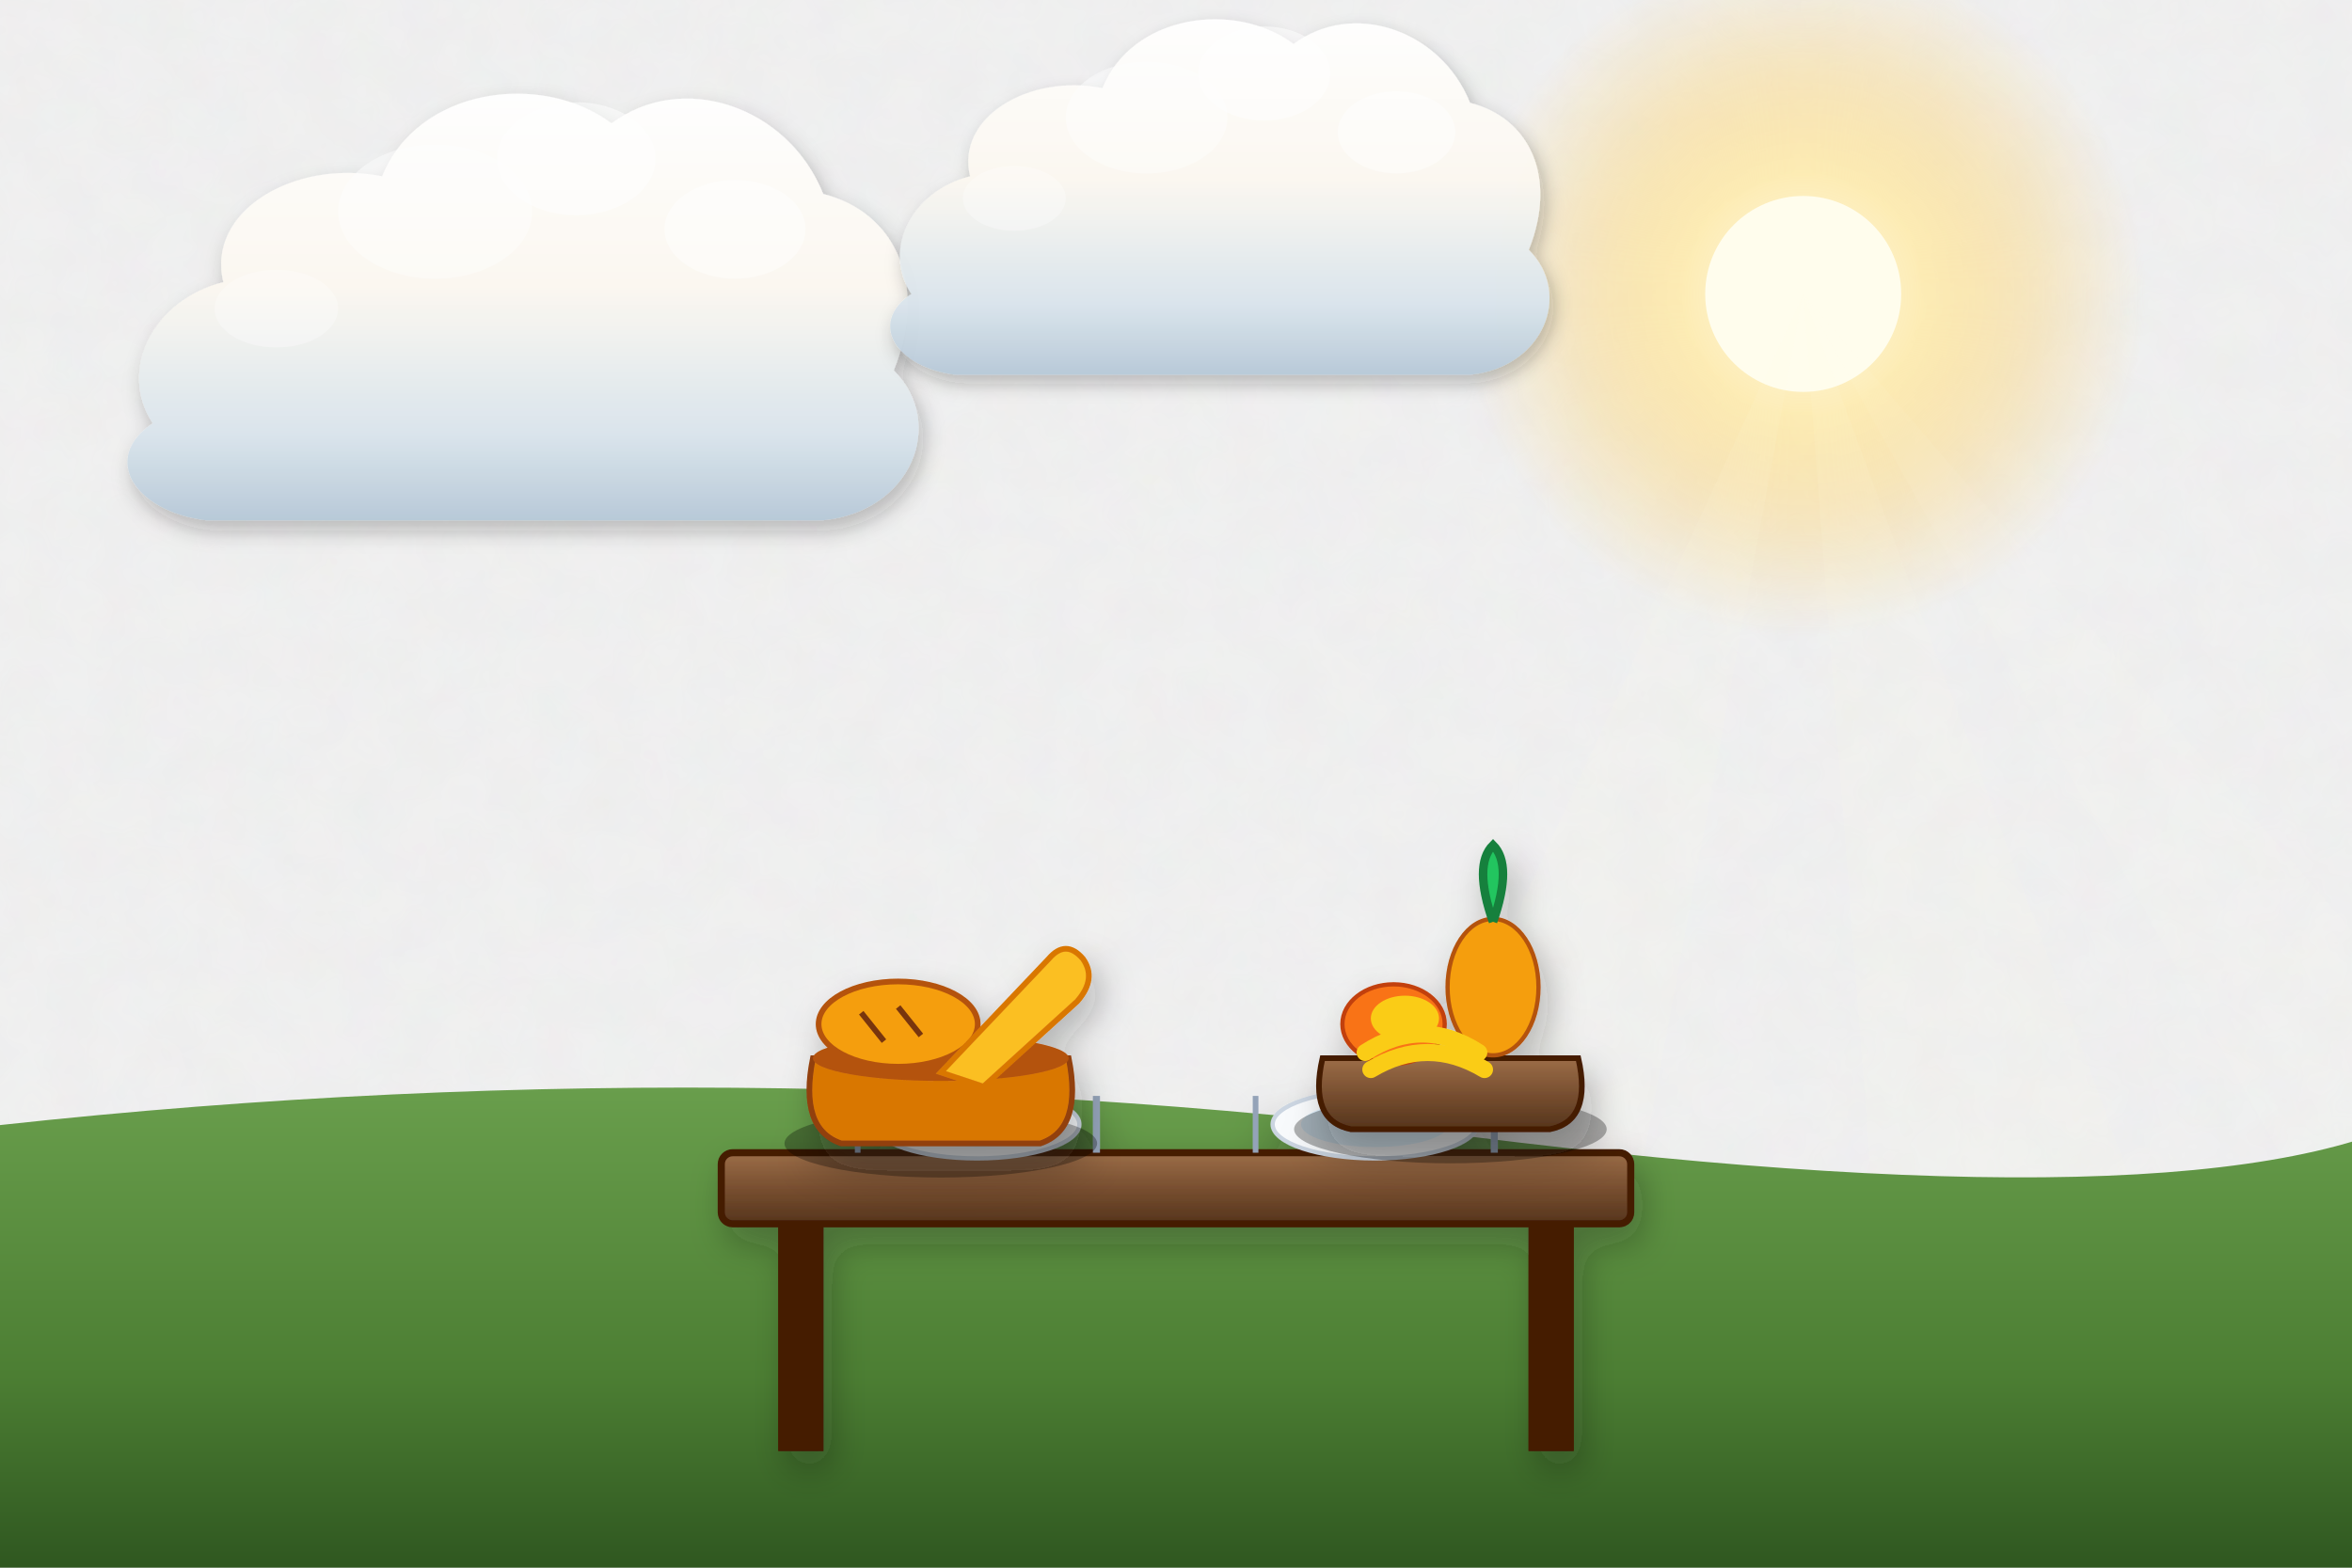
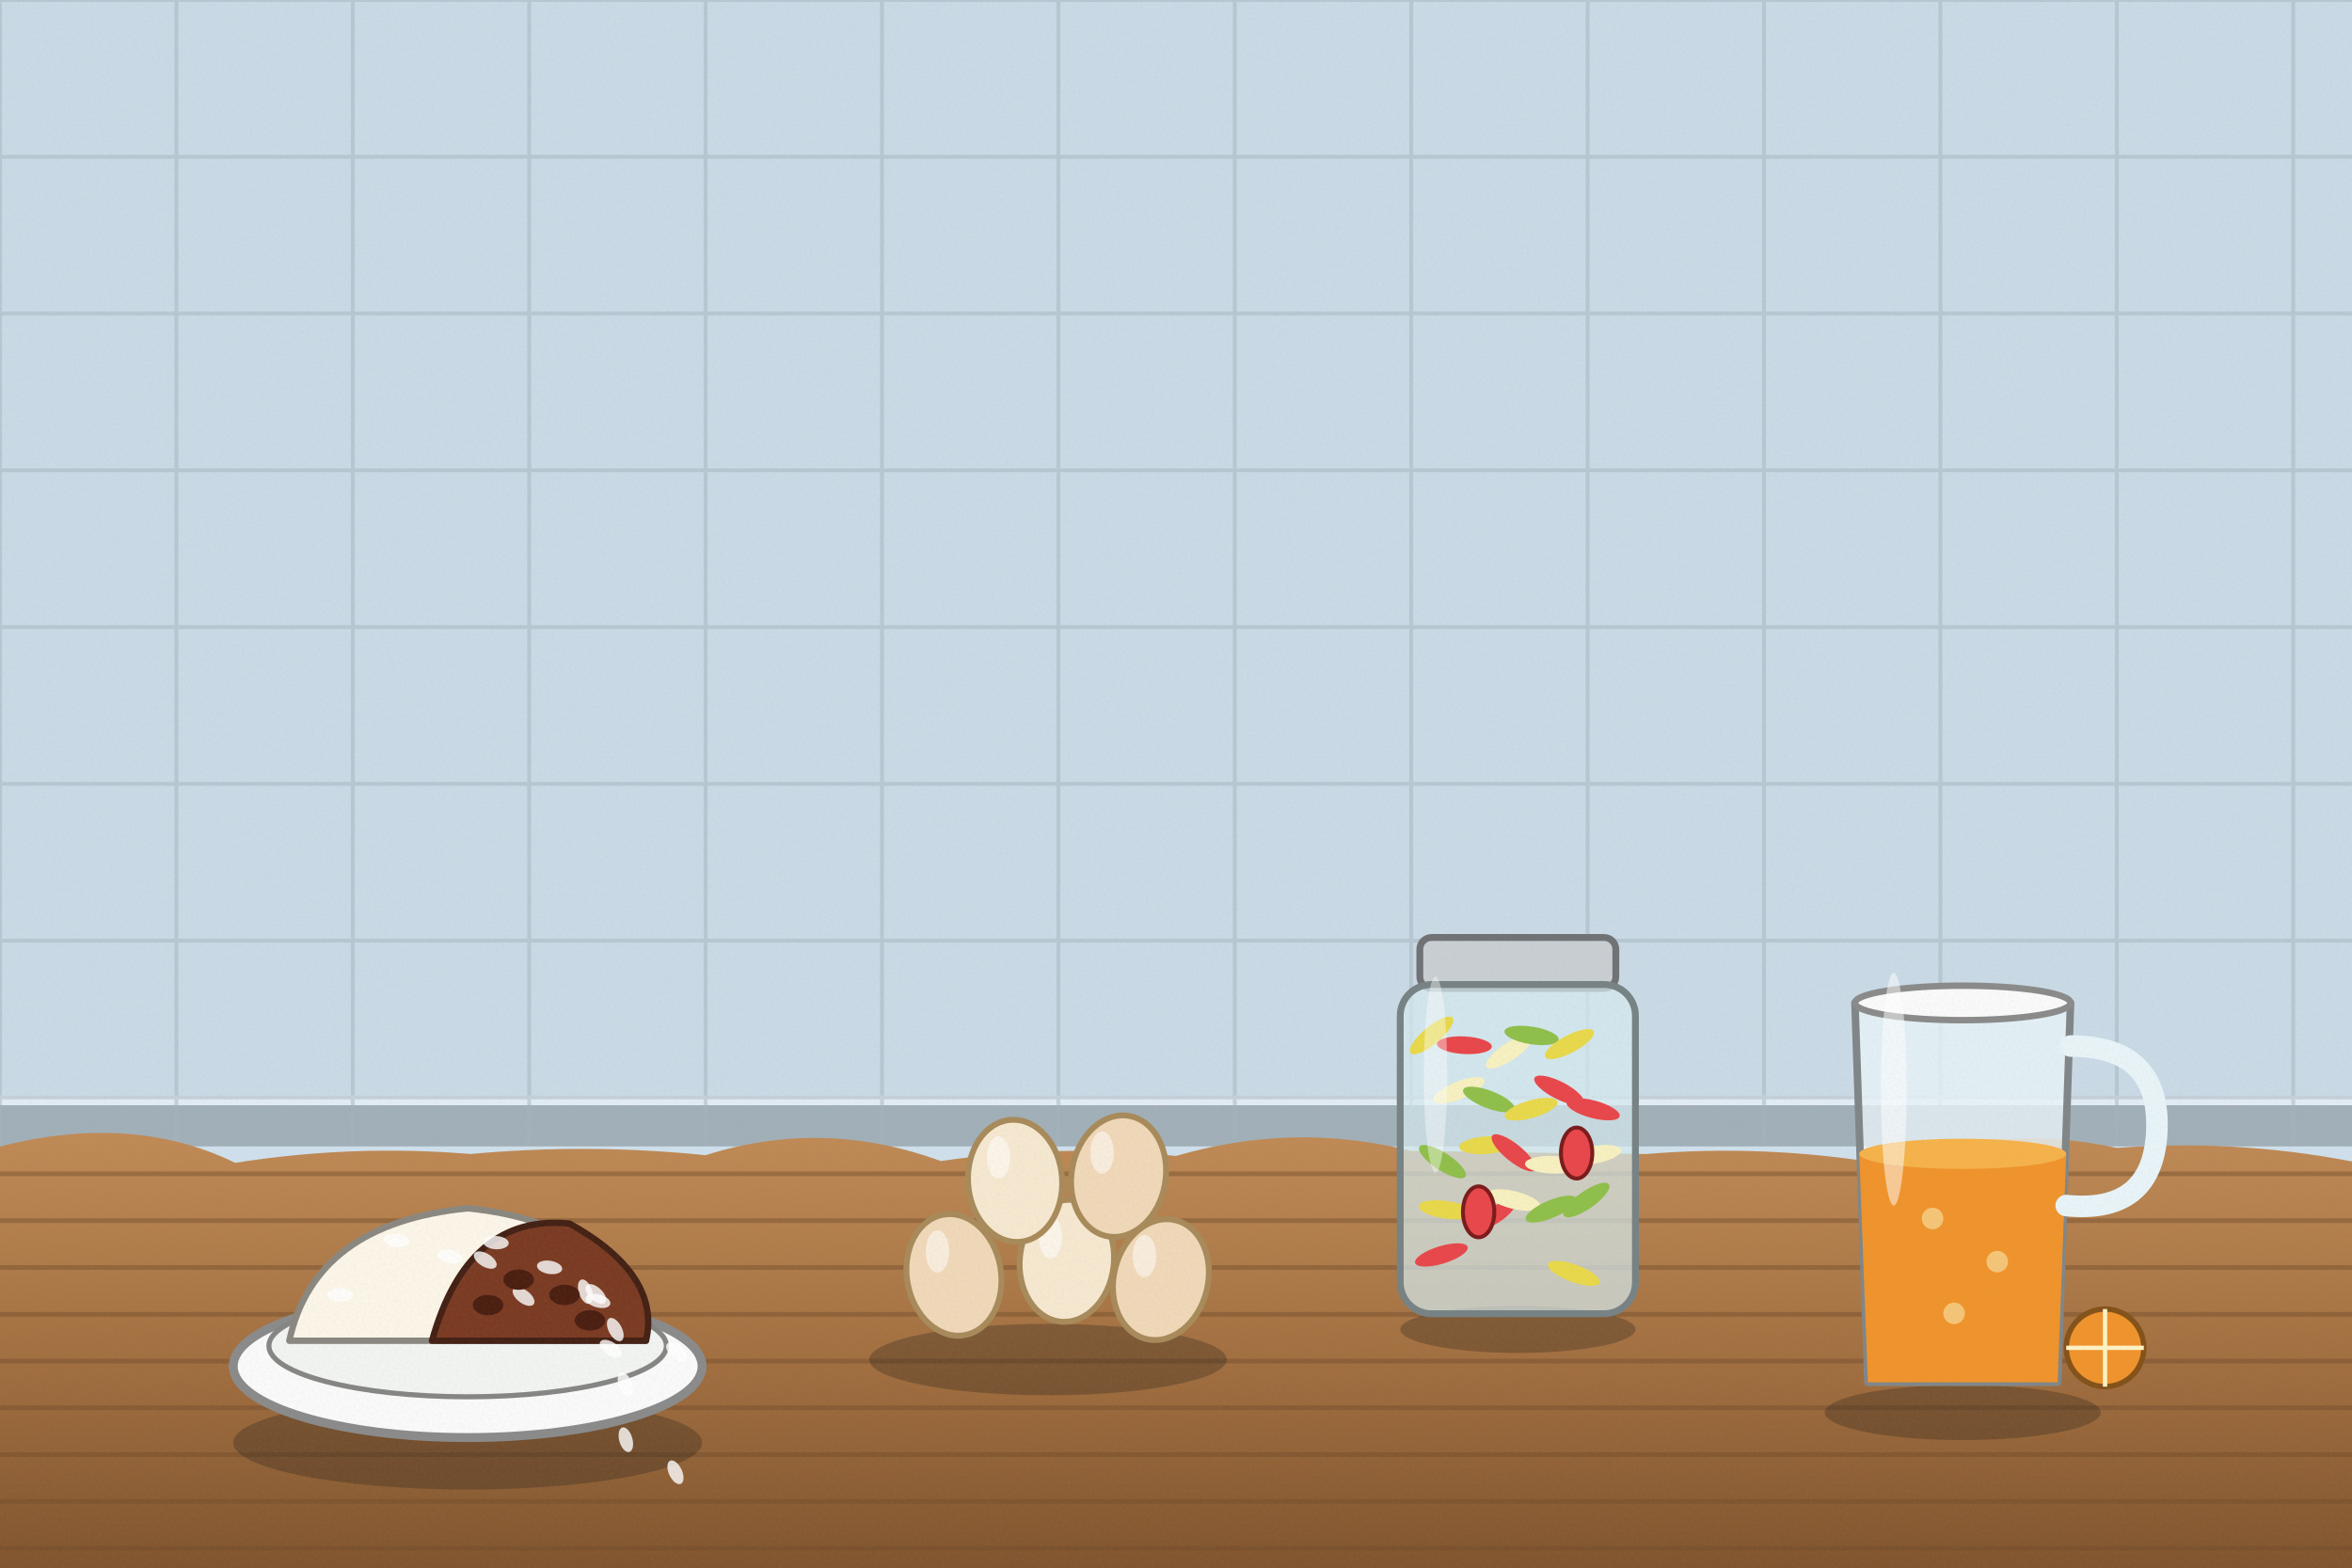
<svg xmlns="http://www.w3.org/2000/svg" viewBox="0 0 1200 800" width="1200" height="800">
  <defs>
-     <filter id="ghibliPaper" x="0%" y="0%" width="100%" height="100%">
-       <feTurbulence type="fractalNoise" baseFrequency="0.04" numOctaves="3" result="noise" seed="42" />
-       <feColorMatrix type="matrix" values="1 0 0 0 0  0 1 0 0 0  0 0 1 0 0  0 0 0 0.035 0" in="noise" result="coloredNoise" />
-       <feComposite operator="in" in2="SourceGraphic" />
-     </filter>
-     <filter id="softGlow" x="-20%" y="-20%" width="140%" height="140%">
-       <feGaussianBlur stdDeviation="8" result="blur" />
-       <feComposite in="SourceGraphic" in2="blur" operator="over" />
-     </filter>
-     <filter id="dropShadow" x="-20%" y="-20%" width="140%" height="140%">
-       <feDropShadow dx="3" dy="6" stdDeviation="6" flood-color="#141e28" flood-opacity="0.28" />
-     </filter>
-     <linearGradient id="skyDay" x1="0" y1="0" x2="0" y2="1">
-       <stop offset="0%" stop-color="#236ca7" />
-       <stop offset="35%" stop-color="#5fa3d6" />
-       <stop offset="70%" stop-color="#b8e1f2" />
-       <stop offset="100%" stop-color="#fdf3dc" />
-     </linearGradient>
-     <linearGradient id="skySunset" x1="0" y1="0" x2="0" y2="1">
-       <stop offset="0%" stop-color="#31396b" />
-       <stop offset="35%" stop-color="#73507b" />
-       <stop offset="65%" stop-color="#cb6b5c" />
-       <stop offset="85%" stop-color="#f29e5a" />
-       <stop offset="100%" stop-color="#fedaa2" />
-     </linearGradient>
-     <linearGradient id="skyDusk" x1="0" y1="0" x2="0" y2="1">
-       <stop offset="0%" stop-color="#121832" />
-       <stop offset="40%" stop-color="#262f56" />
-       <stop offset="70%" stop-color="#4e3d64" />
-       <stop offset="90%" stop-color="#915264" />
-       <stop offset="100%" stop-color="#d6846c" />
-     </linearGradient>
-     <linearGradient id="cloudBodyDay" x1="0" y1="0" x2="0" y2="1">
-       <stop offset="0%" stop-color="#ffffff" />
-       <stop offset="45%" stop-color="#fcf8f0" />
-       <stop offset="80%" stop-color="#d9e4ec" />
-       <stop offset="100%" stop-color="#b6c8d7" />
-     </linearGradient>
-     <linearGradient id="cloudBodySunset" x1="0" y1="0" x2="0" y2="1">
-       <stop offset="0%" stop-color="#fff5e6" />
-       <stop offset="40%" stop-color="#fbd0a5" />
-       <stop offset="75%" stop-color="#cf8ca0" />
-       <stop offset="100%" stop-color="#7e607c" />
-     </linearGradient>
-     <radialGradient id="sunGlowDay" cx="50%" cy="50%" r="50%">
-       <stop offset="0%" stop-color="#fffced" stop-opacity="1" />
-       <stop offset="35%" stop-color="#ffebaa" stop-opacity="0.85" />
-       <stop offset="70%" stop-color="#ffd573" stop-opacity="0.35" />
-       <stop offset="100%" stop-color="#ffd573" stop-opacity="0" />
-     </radialGradient>
-     <radialGradient id="sunGlowSunset" cx="50%" cy="50%" r="50%">
-       <stop offset="0%" stop-color="#fff8db" stop-opacity="1" />
-       <stop offset="30%" stop-color="#ffb753" stop-opacity="0.9" />
-       <stop offset="65%" stop-color="#f46e45" stop-opacity="0.4" />
-       <stop offset="100%" stop-color="#e04a43" stop-opacity="0" />
-     </radialGradient>
-     <linearGradient id="hillDistant" x1="0" y1="0" x2="0" y2="1">
-       <stop offset="0%" stop-color="#6e94a8" />
-       <stop offset="100%" stop-color="#93b9c7" />
-     </linearGradient>
-     <linearGradient id="hillMid" x1="0" y1="0" x2="0" y2="1">
-       <stop offset="0%" stop-color="#4a7c4f" />
-       <stop offset="50%" stop-color="#3c6a40" />
-       <stop offset="100%" stop-color="#2d5231" />
-     </linearGradient>
-     <linearGradient id="hillNear" x1="0" y1="0" x2="0" y2="1">
-       <stop offset="0%" stop-color="#699e4c" />
-       <stop offset="60%" stop-color="#4c7e33" />
-       <stop offset="100%" stop-color="#2f5720" />
-     </linearGradient>
-     <linearGradient id="woodTone" x1="0" y1="0" x2="0" y2="1">
-       <stop offset="0%" stop-color="#9c6d48" />
-       <stop offset="50%" stop-color="#784f30" />
-       <stop offset="100%" stop-color="#55341c" />
-     </linearGradient>
-     <linearGradient id="brassTone" x1="0" y1="0" x2="1" y2="1">
-       <stop offset="0%" stop-color="#ffe699" />
-       <stop offset="35%" stop-color="#d9a536" />
-       <stop offset="70%" stop-color="#996c14" />
-       <stop offset="100%" stop-color="#5e4007" />
+     <linearGradient id="woodTone" x1="0" y1="0" x2="1" y2="0">
+       <stop offset="0" stop-color="#a77649" />
+       <stop offset=".5" stop-color="#7d5231" />
+       <stop offset="1" stop-color="#5a381e" />
    </linearGradient>
    <linearGradient id="stoneTone" x1="0" y1="0" x2="0" y2="1">
-       <stop offset="0%" stop-color="#c5beb3" />
-       <stop offset="60%" stop-color="#999184" />
-       <stop offset="100%" stop-color="#6c6458" />
+       <stop offset="0" stop-color="#c5beb3" />
+       <stop offset="1" stop-color="#7c7468" />
    </linearGradient>
-     <linearGradient id="waterTone" x1="0" y1="0" x2="0" y2="1">
-       <stop offset="0%" stop-color="#47a5be" />
-       <stop offset="50%" stop-color="#2a7796" />
-       <stop offset="100%" stop-color="#144d6a" />
+     <filter id="softShadow" x="-20%" y="-20%" width="140%" height="140%">
+       <feDropShadow dx="2" dy="5" stdDeviation="4" flood-color="#1b1a14" flood-opacity=".25" />
+     </filter>
+     <filter id="grain" x="0" y="0" width="100%" height="100%">
+       <feTurbulence type="fractalNoise" baseFrequency=".7" numOctaves="2" seed="11" />
+       <feColorMatrix type="matrix" values="0 0 0 0 .34  0 0 0 0 .34  0 0 0 0 .32  0 0 0 .22 -.07" />
+     </filter>
+     <linearGradient id="gndG" x1="0" y1="0" x2="0" y2="1">
+       <stop offset="0" stop-color="#c08a55" />
+       <stop offset=".5" stop-color="#a06d3e" />
+       <stop offset="1" stop-color="#7a4f2a" />
    </linearGradient>
  </defs>
-   <rect width="1200" height="800" fill="url(#skyDay)" filter="url(#ghibliPaper)" />
+   <rect width="1200" height="800" fill="#cfe0ec" />
+   <rect x="0" y="0" width="1200" height="585" fill="#beced9" opacity=".35" />
+   <rect x="0" y="563" width="1200" height="22" fill="#a1afb8" />
+   <rect x="0" y="559" width="1200" height="5" fill="#e2ecf4" />
+   <g stroke="#a6b3bd" stroke-width="2" opacity=".5">
+     <line x1="0" y1="0" x2="0" y2="585" />
+     <line x1="90" y1="0" x2="90" y2="585" />
+     <line x1="180" y1="0" x2="180" y2="585" />
+     <line x1="270" y1="0" x2="270" y2="585" />
+     <line x1="360" y1="0" x2="360" y2="585" />
+     <line x1="450" y1="0" x2="450" y2="585" />
+     <line x1="540" y1="0" x2="540" y2="585" />
+     <line x1="630" y1="0" x2="630" y2="585" />
+     <line x1="720" y1="0" x2="720" y2="585" />
+     <line x1="810" y1="0" x2="810" y2="585" />
+     <line x1="900" y1="0" x2="900" y2="585" />
+     <line x1="990" y1="0" x2="990" y2="585" />
+     <line x1="1080" y1="0" x2="1080" y2="585" />
+     <line x1="1170" y1="0" x2="1170" y2="585" />
+     <line x1="0" y1="0" x2="1200" y2="0" />
+     <line x1="0" y1="80" x2="1200" y2="80" />
+     <line x1="0" y1="160" x2="1200" y2="160" />
+     <line x1="0" y1="240" x2="1200" y2="240" />
+     <line x1="0" y1="320" x2="1200" y2="320" />
+     <line x1="0" y1="400" x2="1200" y2="400" />
+     <line x1="0" y1="480" x2="1200" y2="480" />
+     <line x1="0" y1="560" x2="1200" y2="560" />
+   </g>
  <g>
-     <circle cx="920" cy="150" r="175" fill="url(#sunGlowDay)" />
-     <circle cx="920" cy="150" r="50" fill="#fffded" />
-     <polygon points="920,150 620,800 800,800" fill="#fffbe6" opacity="0.08" />
-     <polygon points="920,150 970,800 1160,800" fill="#fffbe6" opacity="0.08" />
-     <polygon points="920,150 1280,800 1480,800" fill="#fffbe6" opacity="0.06" />
+     <path d="M-20,591 Q60,564.1 120,593.4 Q180,583.9 240,588.9 Q300,583.4 360,589.5 Q420,570.5 480,592.5 Q540,583.6 600,589.9 Q660,572.3 720,587.3 Q780,588.3 840,588.9 Q900,583.9 960,593.8 Q1020,572.7 1080,585.8 Q1140,581.2 1200,592.7 Q1260,588.6 1320,585.4 L1240,820 L-20,820 Z" fill="url(#gndG)" />
+     <line x1="-10" y1="599" x2="1210" y2="599" stroke="#704c2b" stroke-width="2.4" opacity=".45" />
+     <line x1="-10" y1="622.9" x2="1210" y2="622.9" stroke="#704c2b" stroke-width="2.4" opacity=".45" />
+     <line x1="-10" y1="646.8" x2="1210" y2="646.8" stroke="#704c2b" stroke-width="2.4" opacity=".45" />
+     <line x1="-10" y1="670.7" x2="1210" y2="670.7" stroke="#704c2b" stroke-width="2.4" opacity=".45" />
+     <line x1="-10" y1="694.6" x2="1210" y2="694.6" stroke="#704c2b" stroke-width="2.4" opacity=".45" />
+     <line x1="-10" y1="718.4" x2="1210" y2="718.4" stroke="#704c2b" stroke-width="2.4" opacity=".45" />
+     <line x1="-10" y1="742.3" x2="1210" y2="742.3" stroke="#704c2b" stroke-width="2.4" opacity=".45" />
+     <line x1="-10" y1="766.2" x2="1210" y2="766.2" stroke="#704c2b" stroke-width="2.4" opacity=".45" />
+     <line x1="-10" y1="790.1" x2="1210" y2="790.1" stroke="#704c2b" stroke-width="2.4" opacity=".45" />
+     <line x1="1046.6" y1="713.7" x2="1106.5" y2="612.6" stroke="#805732" stroke-width="1.6" opacity="0" />
+     <line x1="993.2" y1="665.9" x2="1138.2" y2="730.7" stroke="#805732" stroke-width="1.6" opacity="0" />
+     <line x1="909.8" y1="655.7" x2="263.8" y2="608.2" stroke="#805732" stroke-width="1.6" opacity="0" />
+     <line x1="742.6" y1="708.9" x2="278" y2="692.6" stroke="#805732" stroke-width="1.6" opacity="0" />
+     <line x1="115.6" y1="706.4" x2="771.5" y2="758.8" stroke="#805732" stroke-width="1.6" opacity="0" />
+     <line x1="701" y1="677.3" x2="955.7" y2="740.2" stroke="#805732" stroke-width="1.6" opacity="0" />
+     <line x1="84.7" y1="762.9" x2="597.8" y2="689.6" stroke="#805732" stroke-width="1.6" opacity="0" />
+     <line x1="1091.1" y1="665.8" x2="3.4" y2="594.2" stroke="#805732" stroke-width="1.6" opacity="0" />
+     <line x1="400.5" y1="623.8" x2="722.6" y2="713.8" stroke="#805732" stroke-width="1.6" opacity="0" />
+     <line x1="771.8" y1="610" x2="566.7" y2="638.5" stroke="#805732" stroke-width="1.6" opacity="0" />
+     <line x1="836" y1="621.3" x2="827.4" y2="667.6" stroke="#805732" stroke-width="1.6" opacity="0" />
+     <line x1="1135" y1="729.5" x2="340.5" y2="747.6" stroke="#805732" stroke-width="1.6" opacity="0" />
+     <line x1="248.3" y1="642.2" x2="456.6" y2="601" stroke="#805732" stroke-width="1.6" opacity="0" />
+     <line x1="1005" y1="623.5" x2="645.3" y2="678.2" stroke="#805732" stroke-width="1.6" opacity="0" />
+     <line x1="789.4" y1="698.4" x2="1144.5" y2="763.3" stroke="#805732" stroke-width="1.6" opacity="0" />
+     <line x1="295.5" y1="698" x2="807.5" y2="732.6" stroke="#805732" stroke-width="1.6" opacity="0" />
+     <line x1="477.8" y1="627.7" x2="1164.5" y2="733.4" stroke="#805732" stroke-width="1.6" opacity="0" />
+     <line x1="906.2" y1="647" x2="788.2" y2="634.1" stroke="#805732" stroke-width="1.6" opacity="0" />
+     <line x1="62.5" y1="669" x2="125.4" y2="712.4" stroke="#805732" stroke-width="1.6" opacity="0" />
+     <line x1="202.1" y1="673.1" x2="1153.9" y2="621.5" stroke="#805732" stroke-width="1.6" opacity="0" />
+     <line x1="1010.7" y1="770.3" x2="259" y2="766.5" stroke="#805732" stroke-width="1.6" opacity="0" />
+     <line x1="207.1" y1="659.9" x2="534.5" y2="750.4" stroke="#805732" stroke-width="1.6" opacity="0" />
+     <line x1="205.3" y1="635" x2="609.9" y2="741.5" stroke="#805732" stroke-width="1.6" opacity="0" />
+     <line x1="1161.4" y1="711.6" x2="1064.7" y2="607.7" stroke="#805732" stroke-width="1.6" opacity="0" />
+     <line x1="69.8" y1="772.7" x2="547.6" y2="733.5" stroke="#805732" stroke-width="1.6" opacity="0" />
+     <line x1="1133" y1="711.9" x2="654.9" y2="722" stroke="#805732" stroke-width="1.6" opacity="0" />
  </g>
-   <g transform="translate(240, 180) scale(0.9)" opacity="0.95">
-     <path d="M-180,40        C-200,10 -180,-30 -140,-40        C-150,-80 -100,-110 -50,-100        C-30,-150 40,-160 80,-130        C120,-160 180,-140 200,-90        C240,-80 260,-40 240,10        C270,40 250,90 200,95        L-150,95        C-190,90 -210,60 -180,40 Z" fill="url(#cloudBodyDay)" filter="url(#dropShadow)" />
-     <ellipse cx="60" cy="-110" rx="45" ry="32" fill="#ffffff" opacity="0.55" />
-     <ellipse cx="-20" cy="-80" rx="55" ry="38" fill="#ffffff" opacity="0.45" />
-     <ellipse cx="150" cy="-70" rx="40" ry="28" fill="#ffffff" opacity="0.5" />
-     <ellipse cx="-110" cy="-25" rx="35" ry="22" fill="#ffffff" opacity="0.35" />
+   <g transform="translate(774.4,678.4) scale(1)">
+     <ellipse cx="0" cy="0" rx="60" ry="12" fill="#1b1a14" opacity="0.28" />
+     <rect x="-50" y="-200" width="100" height="26" rx="6" fill="#c9ced3" stroke="#6f7174" stroke-width="3.5" />
+     <rect x="-60" y="-176" width="120" height="168" rx="16" fill="#d6ecf0" stroke="#768284" stroke-width="3.5" fill-opacity=".7" />
+     <ellipse cx="-44" cy="-150" rx="14" ry="4.5" fill="#e8d84a" transform="rotate(-40 -44 -150)" />
+     <ellipse cx="-27" cy="-145" rx="14" ry="4.5" fill="#e8464a" transform="rotate(3 -27 -150)" />
+     <ellipse cx="-10" cy="-140" rx="14" ry="4.5" fill="#f7f0c0" transform="rotate(-34 -10 -150)" />
+     <ellipse cx="7" cy="-150" rx="14" ry="4.5" fill="#8fbf4a" transform="rotate(9 7 -150)" />
+     <ellipse cx="24" cy="-145" rx="14" ry="4.5" fill="#e8d84a" transform="rotate(-28 24 -150)" />
+     <ellipse cx="41" cy="-112" rx="14" ry="4.5" fill="#e8464a" transform="rotate(15 41 -122)" />
+     <ellipse cx="-30" cy="-122" rx="14" ry="4.5" fill="#f7f0c0" transform="rotate(-22 -30 -122)" />
+     <ellipse cx="-13" cy="-117" rx="14" ry="4.5" fill="#8fbf4a" transform="rotate(21 -13 -122)" />
+     <ellipse cx="4" cy="-112" rx="14" ry="4.5" fill="#e8d84a" transform="rotate(-16 4 -122)" />
+     <ellipse cx="21" cy="-122" rx="14" ry="4.5" fill="#e8464a" transform="rotate(27 21 -122)" />
+     <ellipse cx="38" cy="-89" rx="14" ry="4.5" fill="#f7f0c0" transform="rotate(-10 38 -94)" />
+     <ellipse cx="-33" cy="-84" rx="14" ry="4.5" fill="#8fbf4a" transform="rotate(33 -33 -94)" />
+     <ellipse cx="-16" cy="-94" rx="14" ry="4.5" fill="#e8d84a" transform="rotate(-4 -16 -94)" />
+     <ellipse cx="1" cy="-89" rx="14" ry="4.5" fill="#e8464a" transform="rotate(39 1 -94)" />
+     <ellipse cx="18" cy="-84" rx="14" ry="4.5" fill="#f7f0c0" transform="rotate(2 18 -94)" />
+     <ellipse cx="35" cy="-66" rx="14" ry="4.5" fill="#8fbf4a" transform="rotate(-35 35 -66)" />
+     <ellipse cx="-36" cy="-61" rx="14" ry="4.5" fill="#e8d84a" transform="rotate(8 -36 -66)" />
+     <ellipse cx="-19" cy="-56" rx="14" ry="4.5" fill="#e8464a" transform="rotate(-29 -19 -66)" />
+     <ellipse cx="-2" cy="-66" rx="14" ry="4.5" fill="#f7f0c0" transform="rotate(14 -2 -66)" />
+     <ellipse cx="15" cy="-61" rx="14" ry="4.5" fill="#8fbf4a" transform="rotate(-23 15 -66)" />
+     <ellipse cx="32" cy="-28" rx="14" ry="4.5" fill="#e8d84a" transform="rotate(20 32 -38)" />
+     <ellipse cx="-39" cy="-38" rx="14" ry="4.5" fill="#e8464a" transform="rotate(-17 -39 -38)" />
+     <ellipse cx="-20" cy="-60" rx="8" ry="13" fill="#e8464a" stroke="#7a1a1a" stroke-width="2" />
+     <ellipse cx="30" cy="-90" rx="8" ry="13" fill="#e8464a" stroke="#7a1a1a" stroke-width="2" />
+     <ellipse cx="-42" cy="-130" rx="6" ry="50" fill="#ffffff" opacity="0.4" />
  </g>
-   <g transform="translate(600, 120) scale(0.75)" opacity="0.95">
-     <path d="M-180,40        C-200,10 -180,-30 -140,-40        C-150,-80 -100,-110 -50,-100        C-30,-150 40,-160 80,-130        C120,-160 180,-140 200,-90        C240,-80 260,-40 240,10        C270,40 250,90 200,95        L-150,95        C-190,90 -210,60 -180,40 Z" fill="url(#cloudBodyDay)" filter="url(#dropShadow)" />
-     <ellipse cx="60" cy="-110" rx="45" ry="32" fill="#ffffff" opacity="0.55" />
-     <ellipse cx="-20" cy="-80" rx="55" ry="38" fill="#ffffff" opacity="0.45" />
-     <ellipse cx="150" cy="-70" rx="40" ry="28" fill="#ffffff" opacity="0.5" />
-     <ellipse cx="-110" cy="-25" rx="35" ry="22" fill="#ffffff" opacity="0.35" />
+   <g transform="translate(534.7,693.8) scale(1.2)">
+     <ellipse cx="0" cy="0" rx="76" ry="15.2" fill="#1b1a14" opacity="0.28" />
+     <ellipse cx="-40" cy="-36" rx="20" ry="26" fill="#f0d8b8" stroke="#a88a5a" stroke-width="2.5" transform="rotate(-10 -40 -36)" />
+     <ellipse cx="-47" cy="-46" rx="5" ry="9" fill="#ffffff" opacity="0.5" />
+     <ellipse cx="8" cy="-42" rx="20" ry="26" fill="#f6e8d0" stroke="#a88a5a" stroke-width="2.5" transform="rotate(6 8 -42)" />
+     <ellipse cx="1" cy="-52" rx="5" ry="9" fill="#ffffff" opacity="0.5" />
+     <ellipse cx="48" cy="-34" rx="20" ry="26" fill="#f0d8b8" stroke="#a88a5a" stroke-width="2.5" transform="rotate(14 48 -34)" />
+     <ellipse cx="41" cy="-44" rx="5" ry="9" fill="#ffffff" opacity="0.5" />
+     <ellipse cx="-14" cy="-76" rx="20" ry="26" fill="#f6e8d0" stroke="#a88a5a" stroke-width="2.5" transform="rotate(-4 -14 -76)" />
+     <ellipse cx="-21" cy="-86" rx="5" ry="9" fill="#ffffff" opacity="0.5" />
+     <ellipse cx="30" cy="-78" rx="20" ry="26" fill="#f0d8b8" stroke="#a88a5a" stroke-width="2.5" transform="rotate(10 30 -78)" />
+     <ellipse cx="23" cy="-88" rx="5" ry="9" fill="#ffffff" opacity="0.5" />
  </g>
-   <path d="M-50,580 Q350,530 750,580 T1250,560 L1250,800 L-50,800 Z" fill="url(#hillNear)" />
-   <g transform="translate(600, 610) scale(1.45)" filter="url(#dropShadow)">
-     <rect x="-160" y="-15" width="320" height="25" rx="4" fill="url(#woodTone)" stroke="#451a03" stroke-width="2.5" />
-     <rect x="-140" y="10" width="16" height="80" fill="#451a03" />
-     <rect x="124" y="10" width="16" height="80" fill="#451a03" />
-     <g transform="translate(-70, -25)">
-       <ellipse cx="0" cy="0" rx="36" ry="12" fill="#f8fafc" stroke="#cbd5e1" stroke-width="1.5" />
-       <ellipse cx="0" cy="0" rx="26" ry="8" fill="#e0f2fe" />
-       <line x1="-42" y1="-10" x2="-42" y2="10" stroke="#94a3b8" stroke-width="2" />
-       <line x1="42" y1="-10" x2="42" y2="10" stroke="#94a3b8" stroke-width="2.5" />
+   <g transform="translate(1001.4,720.8) scale(1.1)">
+     <ellipse cx="0" cy="0" rx="64" ry="12.8" fill="#1b1a14" opacity="0.28" />
+     <path d="M-50,-190 L50,-190 L44,-14 L-44,-14 Z" fill="#e8f4f8" stroke="#808688" stroke-width="3.5" stroke-linejoin="round" stroke-linecap="round" fill-opacity=".8" />
+     <path d="M-48,-120 L48,-120 L44,-14 L-44,-14 Z" fill="#f0932b" stroke="#845118" stroke-width="0" stroke-linejoin="round" stroke-linecap="round" />
+     <ellipse cx="0" cy="-120" rx="48" ry="7" fill="#f6b24a" stroke="#876229" stroke-width="0" />
+     <path d="M50,-170 Q92,-170 90,-130 Q88,-92 48,-96" stroke="#e8f4f8" stroke-width="10" fill="none" stroke-linecap="round" />
+     <ellipse cx="0" cy="-190" rx="50" ry="8" fill="#fafafa" stroke="#8a8a8a" stroke-width="3" />
+     <circle cx="-14" cy="-90" r="5" fill="#f6d28a" opacity=".8" />
+     <circle cx="16" cy="-70" r="5" fill="#f6d28a" opacity=".8" />
+     <circle cx="-4" cy="-46" r="5" fill="#f6d28a" opacity=".8" />
+     <g transform="translate(66,-30)">
+       <ellipse cx="0" cy="0" rx="18" ry="18" fill="#f0932b" stroke="#845118" stroke-width="2.5" />
+       <path d="M-18,0 L18,0 M0,-18 L0,18" stroke="#fff3c4" stroke-width="2" />
    </g>
-     <g transform="translate(70, -25)">
-       <ellipse cx="0" cy="0" rx="36" ry="12" fill="#f8fafc" stroke="#cbd5e1" stroke-width="1.5" />
-       <ellipse cx="0" cy="0" rx="26" ry="8" fill="#e0f2fe" />
-       <line x1="-42" y1="-10" x2="-42" y2="10" stroke="#94a3b8" stroke-width="2" />
-       <line x1="42" y1="-10" x2="42" y2="10" stroke="#94a3b8" stroke-width="2.5" />
-     </g>
+     <ellipse cx="-32" cy="-150" rx="6" ry="54" fill="#ffffff" opacity="0.5" />
  </g>
-   <g transform="translate(480, 540) scale(1.45)" filter="url(#dropShadow)">
-     <ellipse cx="0" cy="30" rx="55" ry="12" fill="#000000" opacity="0.3" />
-     <path d="M-45,0 L45,0 Q50,25 35,30 L-35,30 Q-50,25 -45,0 Z" fill="#d97706" stroke="#92400e" stroke-width="2" />
-     <ellipse cx="0" cy="0" rx="45" ry="8" fill="#b45309" />
-     <ellipse cx="-15" cy="-12" rx="28" ry="15" fill="#f59e0b" stroke="#b45309" stroke-width="2" />
-     <line x1="-28" y1="-16" x2="-20" y2="-6" stroke="#78350f" stroke-width="2" />
-     <line x1="-15" y1="-18" x2="-7" y2="-8" stroke="#78350f" stroke-width="2" />
-     <path d="M0,5 L38,-35 Q44,-42 50,-35 Q55,-28 48,-20 L15,10 Z" fill="#fbbf24" stroke="#d97706" stroke-width="2" />
+   <g transform="translate(238.6,736.2) scale(1.3)">
+     <ellipse cx="0" cy="0" rx="92" ry="18.4" fill="#1b1a14" opacity="0.28" />
+     <ellipse cx="0" cy="-30" rx="92" ry="28" fill="#fafafa" stroke="#8a8a8a" stroke-width="3.5" />
+     <ellipse cx="0" cy="-38" rx="78" ry="20" fill="#f1f4f0" stroke="#858684" stroke-width="2" />
+     <path d="M-70,-40 Q-60,-86 0,-92 Q60,-86 70,-40 Z" fill="#fbf6e8" stroke="#8a8780" stroke-width="2.5" stroke-linejoin="round" stroke-linecap="round" />
+     <path d="M-14,-40 Q0,-90 40,-86 Q76,-66 70,-40 Z" fill="#7a3a22" stroke="#432013" stroke-width="2.5" stroke-linejoin="round" stroke-linecap="round" />
+     <ellipse cx="-50" cy="-58" rx="5" ry="2.6" fill="#fff" transform="rotate(0 0 0)" opacity=".8" />
+     <ellipse cx="-31" cy="-65" rx="5" ry="2.6" fill="#fff" transform="rotate(31 0 0)" opacity=".8" />
+     <ellipse cx="-12" cy="-72" rx="5" ry="2.6" fill="#fff" transform="rotate(62 0 0)" opacity=".8" />
+     <ellipse cx="7" cy="-79" rx="5" ry="2.6" fill="#fff" transform="rotate(3 0 0)" opacity=".8" />
+     <ellipse cx="26" cy="-62" rx="5" ry="2.6" fill="#fff" transform="rotate(34 0 0)" opacity=".8" />
+     <ellipse cx="45" cy="-69" rx="5" ry="2.6" fill="#fff" transform="rotate(65 0 0)" opacity=".8" />
+     <ellipse cx="-36" cy="-76" rx="5" ry="2.6" fill="#fff" transform="rotate(6 0 0)" opacity=".8" />
+     <ellipse cx="-17" cy="-59" rx="5" ry="2.6" fill="#fff" transform="rotate(37 0 0)" opacity=".8" />
+     <ellipse cx="2" cy="-66" rx="5" ry="2.6" fill="#fff" transform="rotate(68 0 0)" opacity=".8" />
+     <ellipse cx="21" cy="-73" rx="5" ry="2.6" fill="#fff" transform="rotate(9 0 0)" opacity=".8" />
+     <ellipse cx="40" cy="-80" rx="5" ry="2.6" fill="#fff" transform="rotate(40 0 0)" opacity=".8" />
+     <ellipse cx="-41" cy="-63" rx="5" ry="2.6" fill="#fff" transform="rotate(71 0 0)" opacity=".8" />
+     <ellipse cx="-22" cy="-70" rx="5" ry="2.6" fill="#fff" transform="rotate(12 0 0)" opacity=".8" />
+     <ellipse cx="-3" cy="-77" rx="5" ry="2.6" fill="#fff" transform="rotate(43 0 0)" opacity=".8" />
+     <ellipse cx="16" cy="-60" rx="5" ry="2.6" fill="#fff" transform="rotate(74 0 0)" opacity=".8" />
+     <ellipse cx="35" cy="-67" rx="5" ry="2.6" fill="#fff" transform="rotate(15 0 0)" opacity=".8" />
+     <ellipse cx="20" cy="-64" rx="6" ry="4" fill="#4a1e10" />
+     <ellipse cx="38" cy="-58" rx="6" ry="4" fill="#4a1e10" />
+     <ellipse cx="8" cy="-54" rx="6" ry="4" fill="#4a1e10" />
+     <ellipse cx="48" cy="-48" rx="6" ry="4" fill="#4a1e10" />
  </g>
-   <g transform="translate(740, 540) scale(1.45)" filter="url(#dropShadow)">
-     <ellipse cx="0" cy="25" rx="55" ry="12" fill="#000000" opacity="0.3" />
-     <path d="M-45,0 L45,0 Q50,22 35,25 L-35,25 Q-50,22 -45,0 Z" fill="url(#woodTone)" stroke="#451a03" stroke-width="2" />
-     <ellipse cx="15" cy="-25" rx="16" ry="24" fill="#f59e0b" stroke="#b45309" stroke-width="1.5" />
-     <path d="M15,-48 Q8,-68 15,-75 Q22,-68 15,-48" stroke="#15803d" stroke-width="3" fill="#22c55e" />
-     <ellipse cx="-20" cy="-12" rx="18" ry="14" fill="#f97316" stroke="#c2410c" stroke-width="1.5" />
-     <ellipse cx="-16" cy="-14" rx="12" ry="8" fill="#facc15" />
-     <path d="M-30,-2 Q-10,-15 10,-2" stroke="#facc15" stroke-width="6" stroke-linecap="round" fill="none" />
-     <path d="M-28,4 Q-8,-8 12,4" stroke="#facc15" stroke-width="6" stroke-linecap="round" fill="none" />
-   </g>
+   <rect x="-1" y="0" width="1202" height="800" filter="url(#grain)" opacity=".55" />
</svg>
